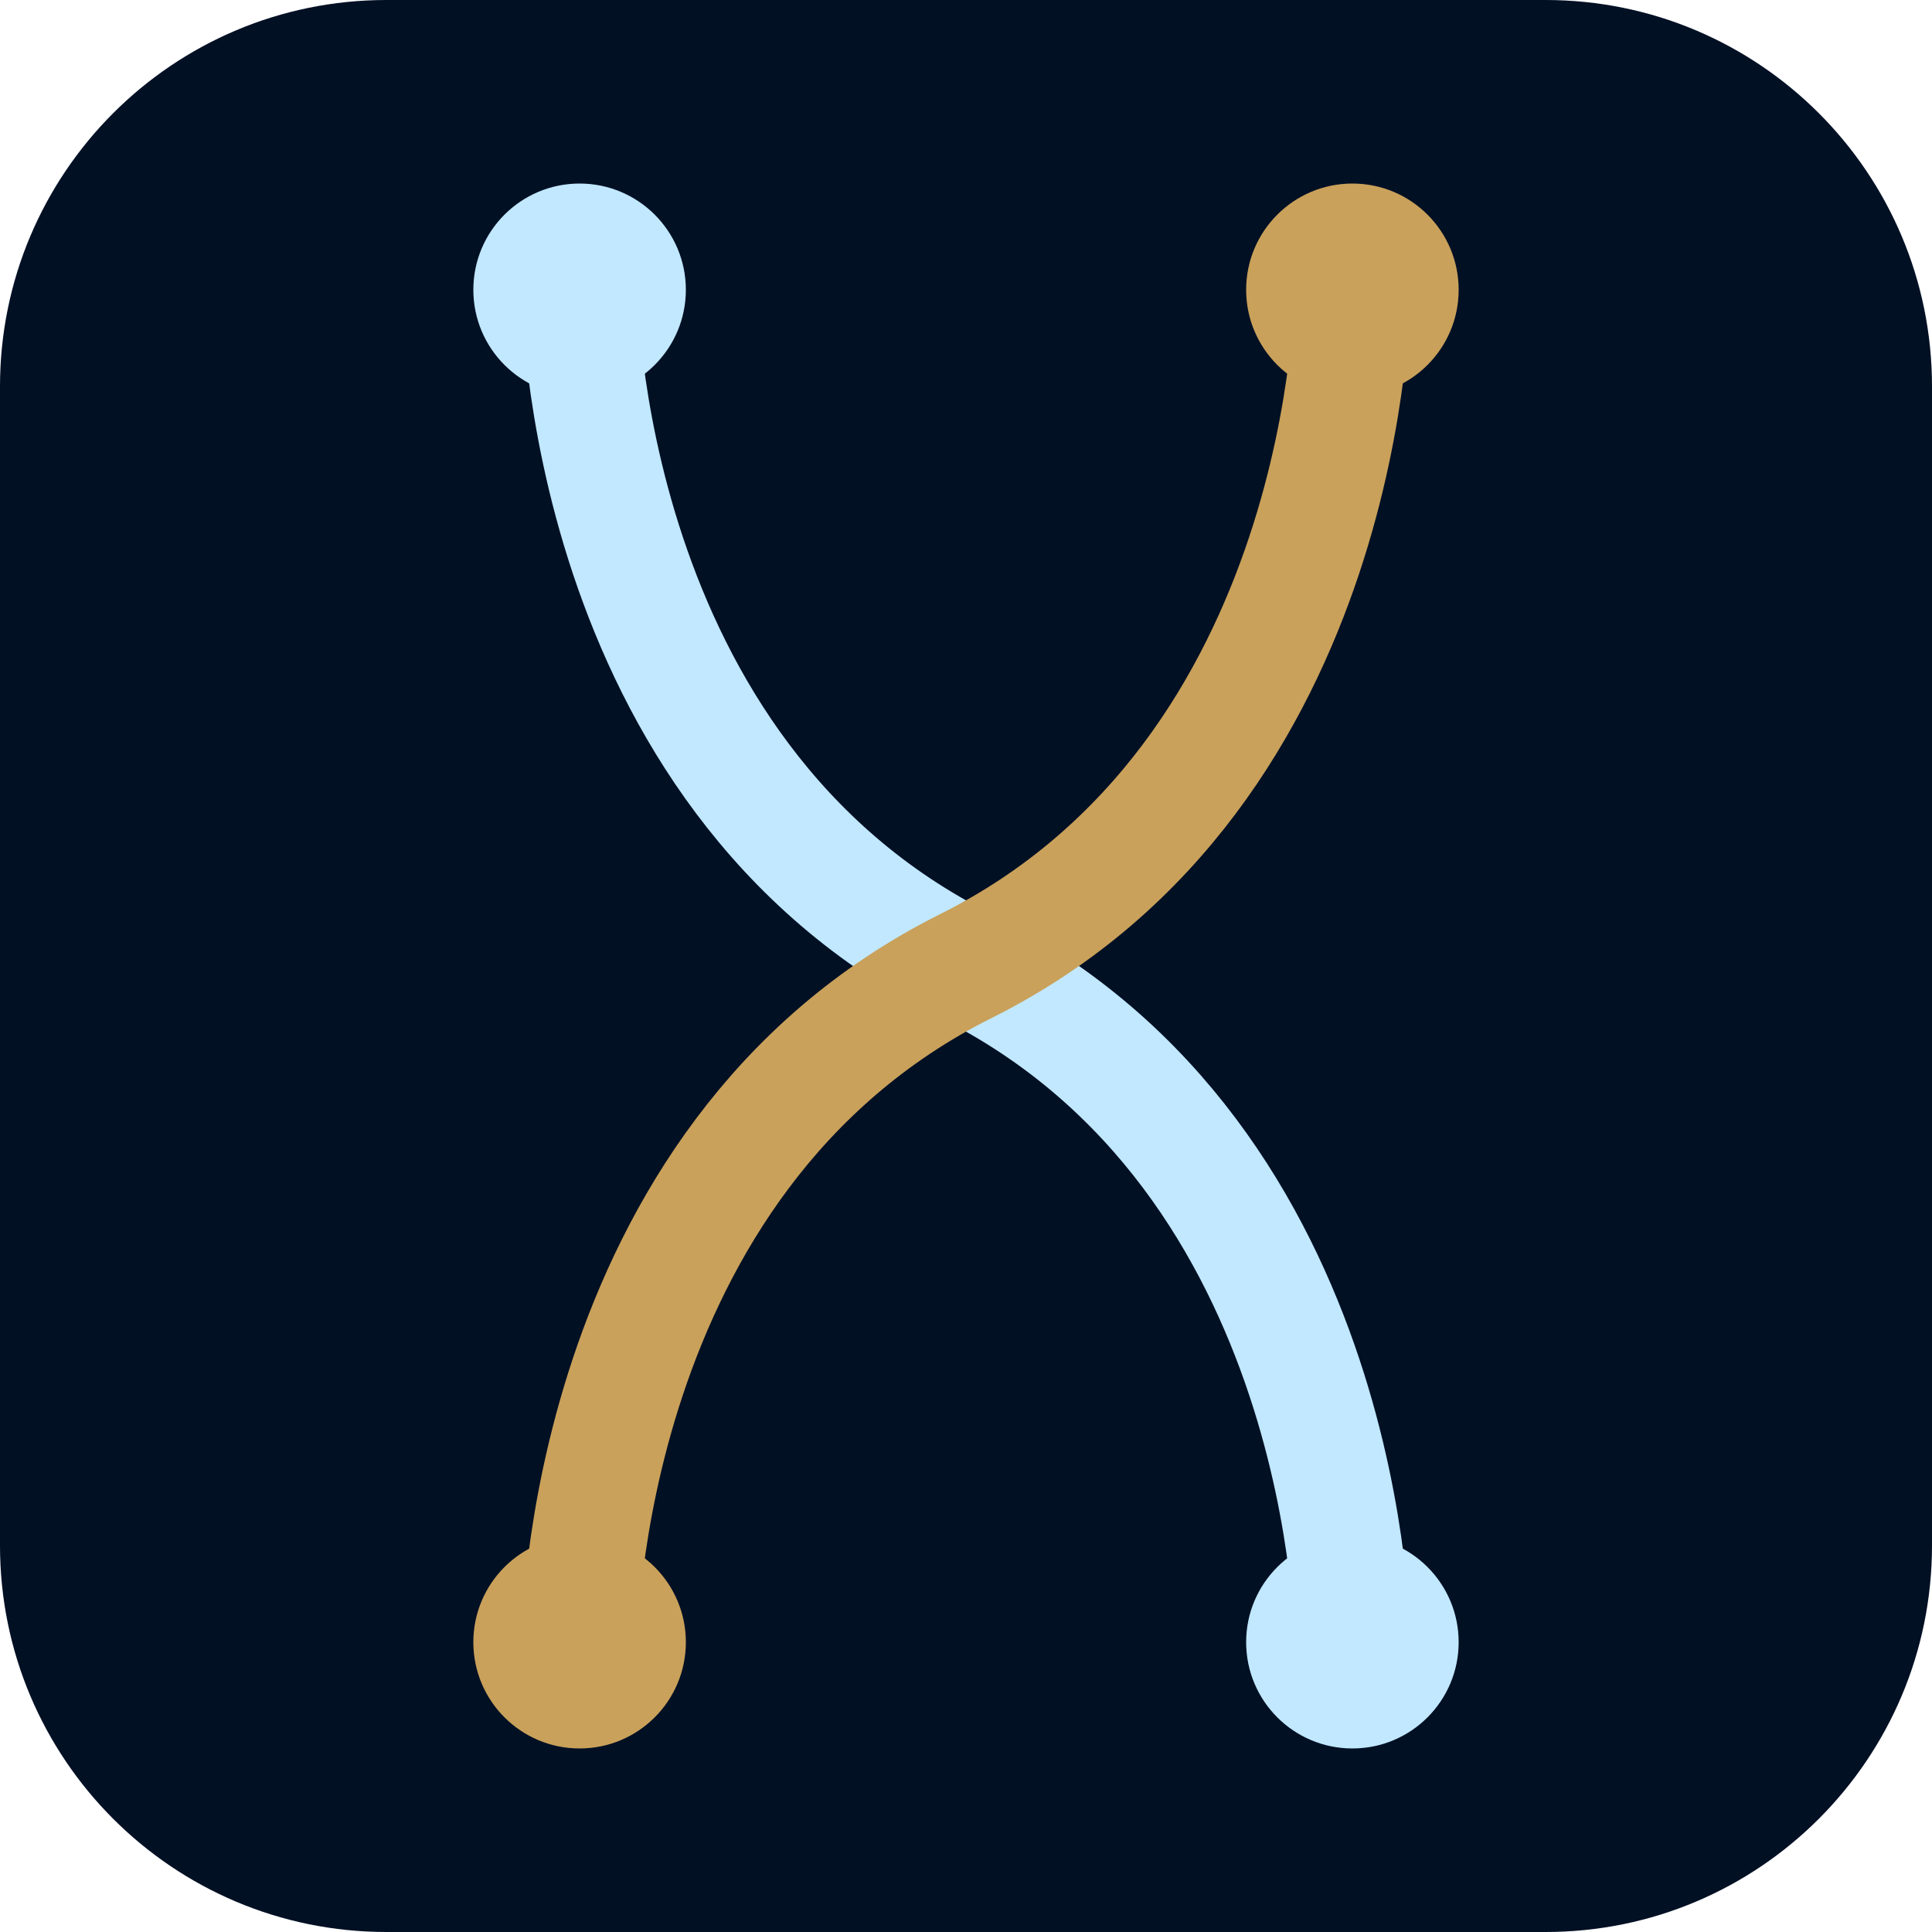
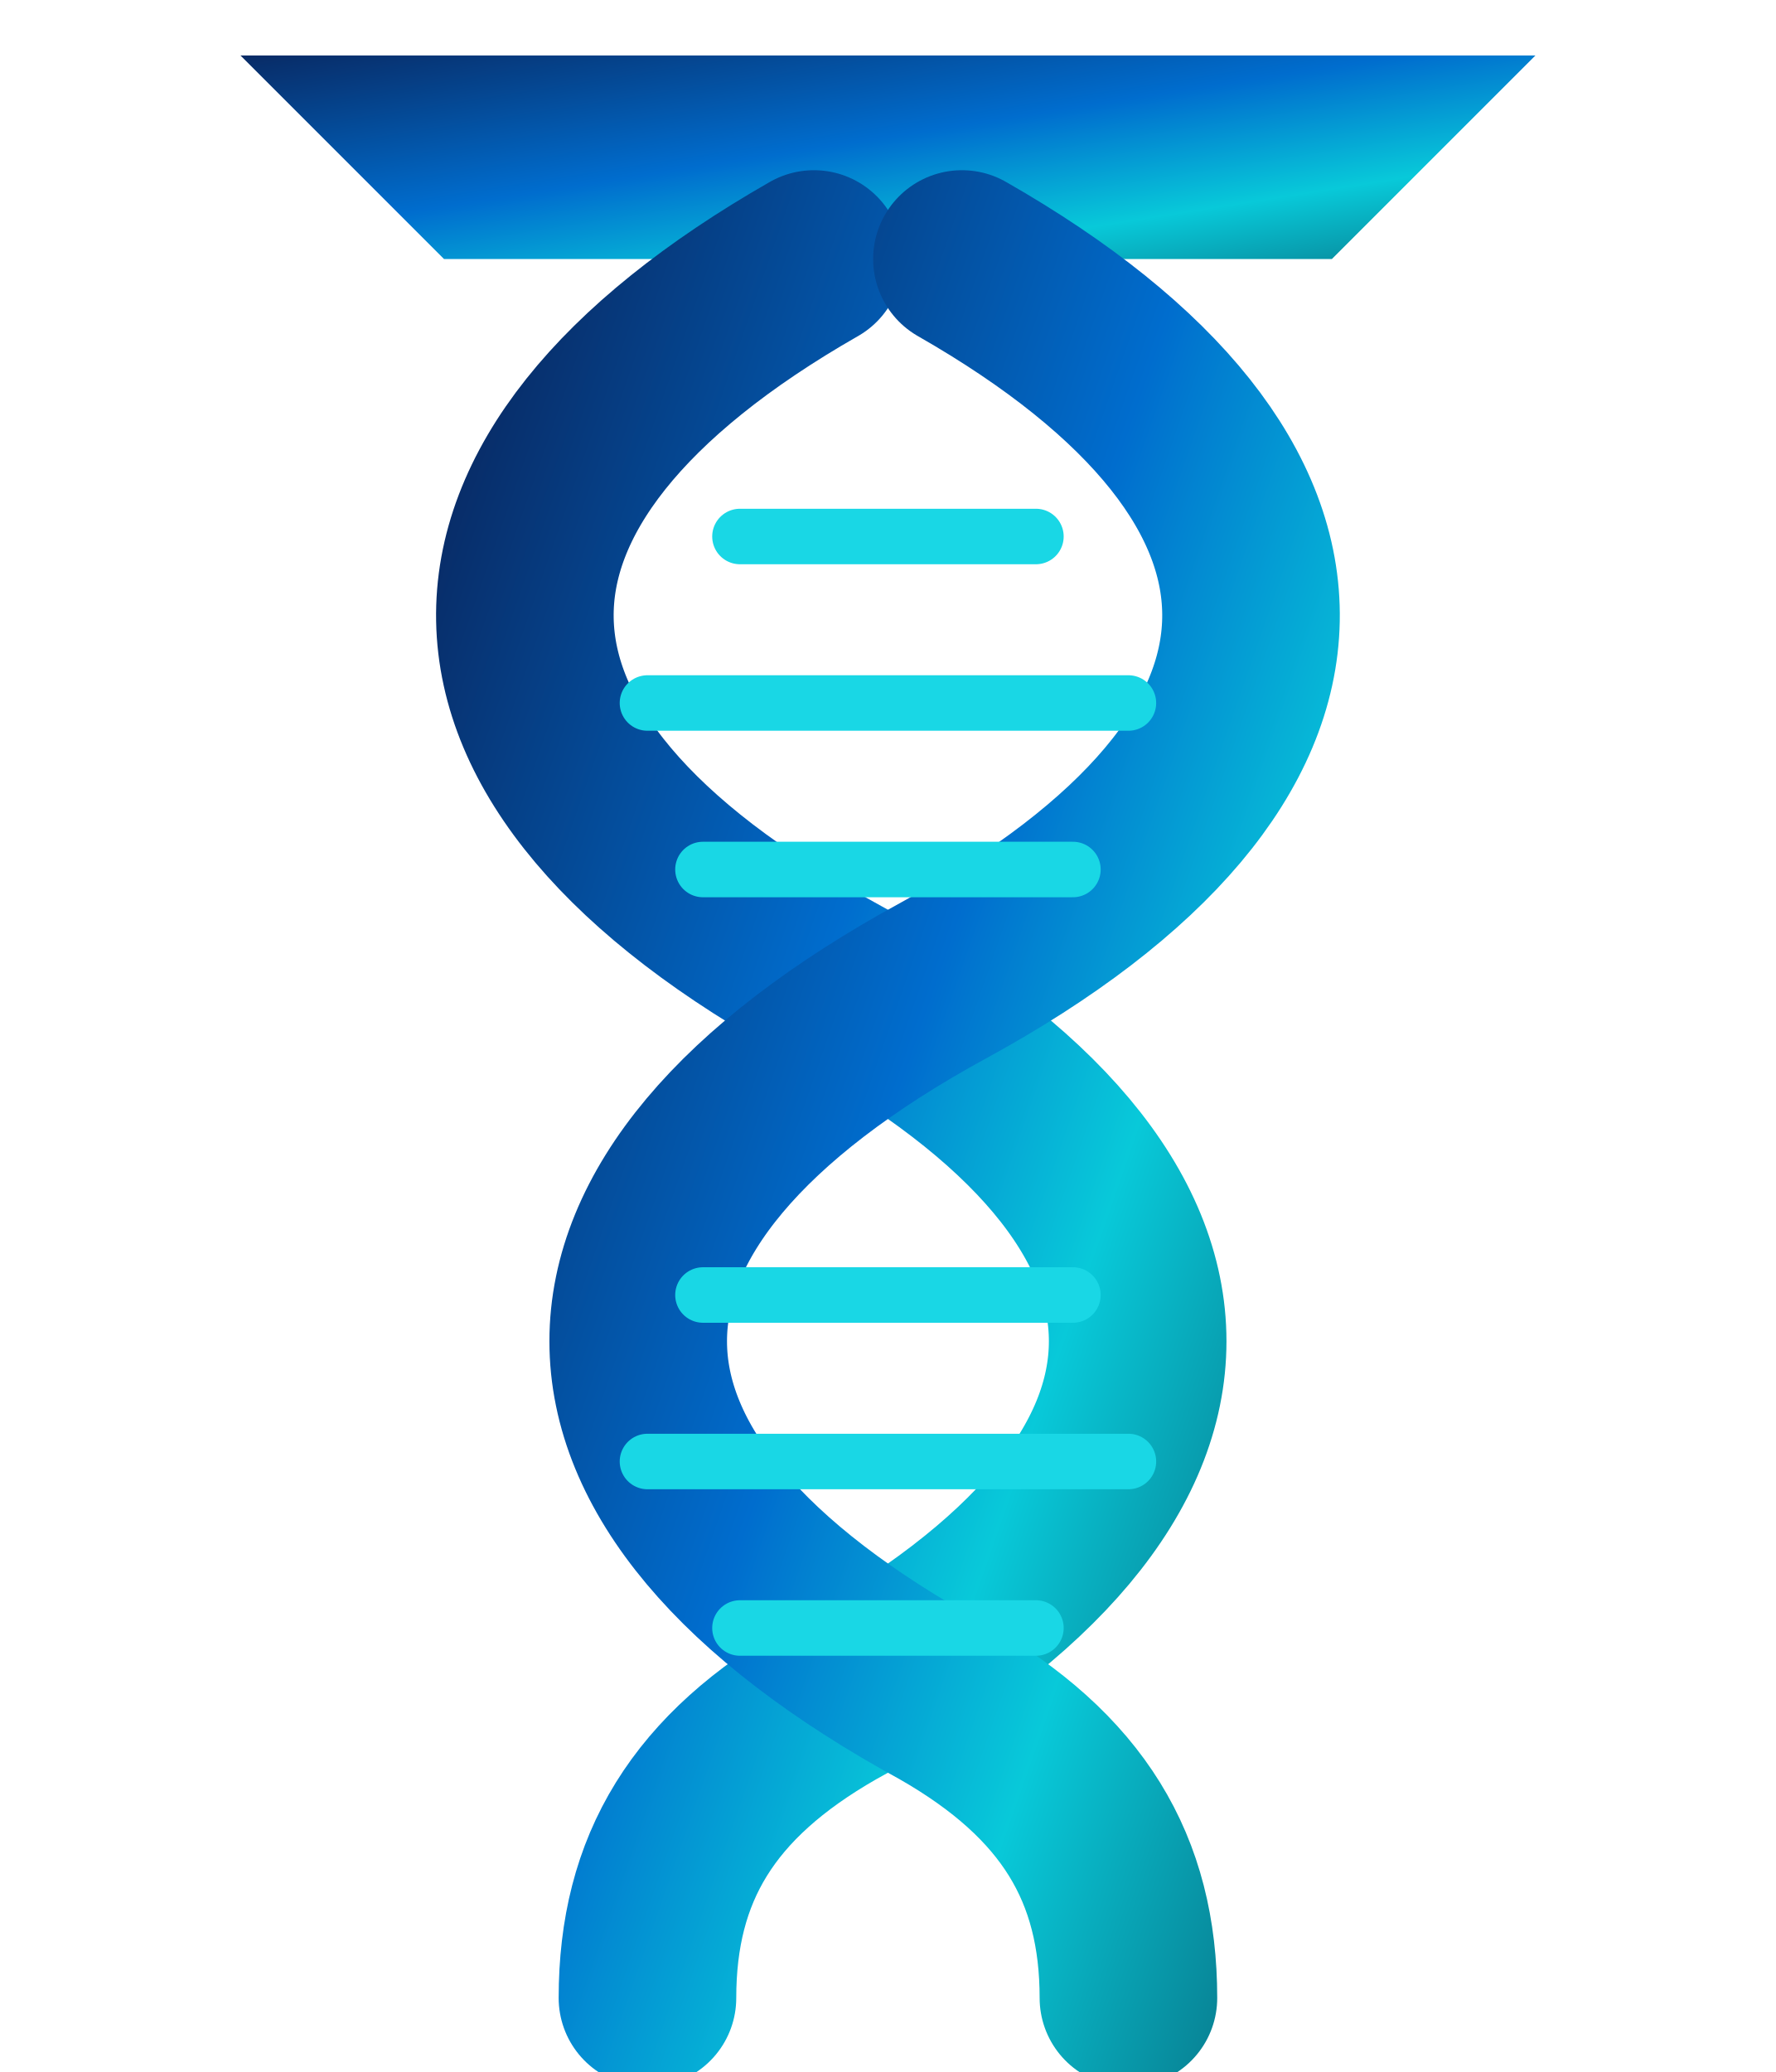
- <svg xmlns="http://www.w3.org/2000/svg" viewBox="0 0 40 40">
-   <rect width="40" height="40" rx="8" fill="#021024" />
-   <path d="M12 6C12 6 12 16 20 20C28 24 28 34 28 34" stroke="#C1E8FF" stroke-width="2.4" stroke-linecap="round" fill="none" />
-   <path d="M28 6C28 6 28 16 20 20C12 24 12 34 12 34" stroke="#C9A15A" stroke-width="2.4" stroke-linecap="round" fill="none" />
-   <circle cx="12" cy="6" r="2.2" fill="#C1E8FF" />
-   <circle cx="28" cy="6" r="2.2" fill="#C9A15A" />
-   <circle cx="12" cy="34" r="2.2" fill="#C9A15A" />
-   <circle cx="28" cy="34" r="2.2" fill="#C1E8FF" />
+ <svg xmlns="http://www.w3.org/2000/svg" viewBox="60 60 480 560">
+   <defs>
+     <linearGradient id="dnaGradient" x1="0%" y1="0%" x2="100%" y2="100%">
+       <stop offset="0%" stop-color="#082B66" />
+       <stop offset="45%" stop-color="#006DCE" />
+       <stop offset="75%" stop-color="#08C9D9" />
+       <stop offset="100%" stop-color="#087F91" />
+     </linearGradient>
+   </defs>
+   <g stroke-linecap="round">
+     <path d="M125 75 H475 L420 130 H180 Z" fill="url(#dnaGradient)" />
+     <path d="M280 130 C175 190 175 265 285 325 C395 385 395 460 285 520 C250 540 235 565 235 600" fill="none" stroke="url(#dnaGradient)" stroke-width="48" />
+     <path d="M320 130 C425 190 425 265 315 325 C205 385 205 460 315 520 C350 540 365 565 365 600" fill="none" stroke="url(#dnaGradient)" stroke-width="48" />
+     <g stroke="#19D7E5" stroke-width="15">
+       <line x1="260" y1="205" x2="340" y2="205" />
+       <line x1="235" y1="250" x2="365" y2="250" />
+       <line x1="250" y1="295" x2="350" y2="295" />
+       <line x1="250" y1="410" x2="350" y2="410" />
+       <line x1="235" y1="455" x2="365" y2="455" />
+       <line x1="260" y1="500" x2="340" y2="500" />
+     </g>
+   </g>
</svg>
